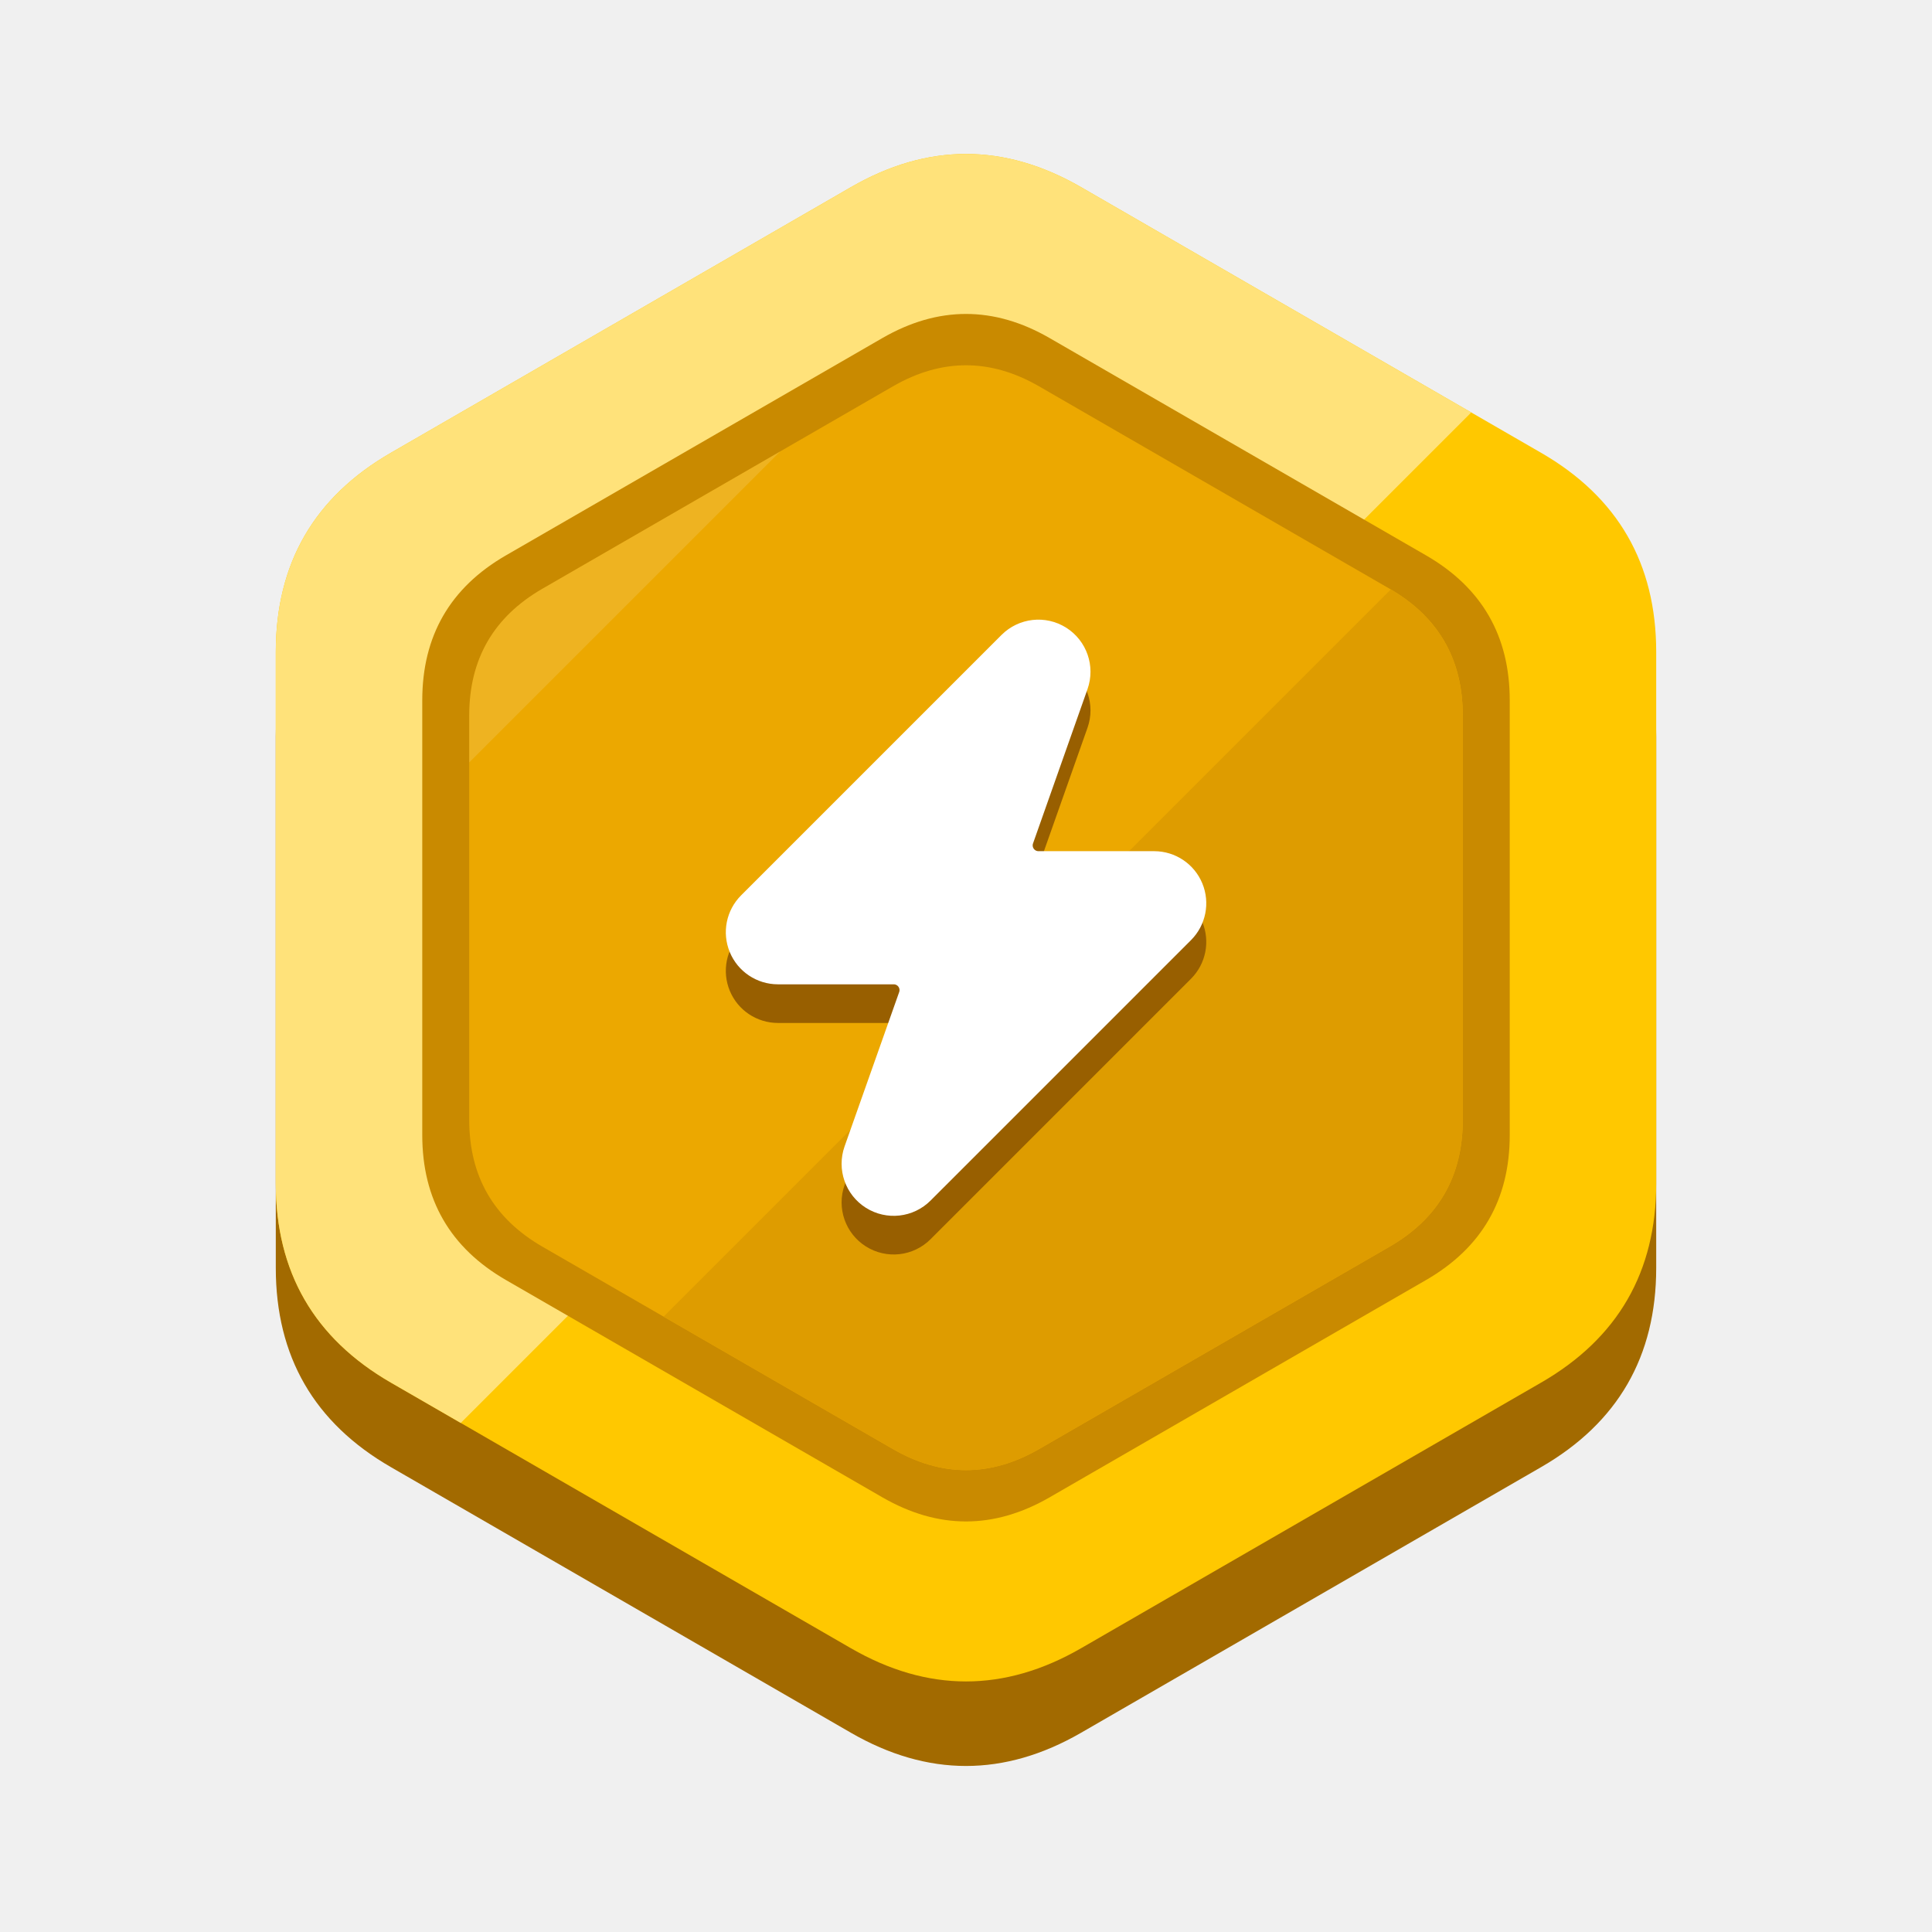
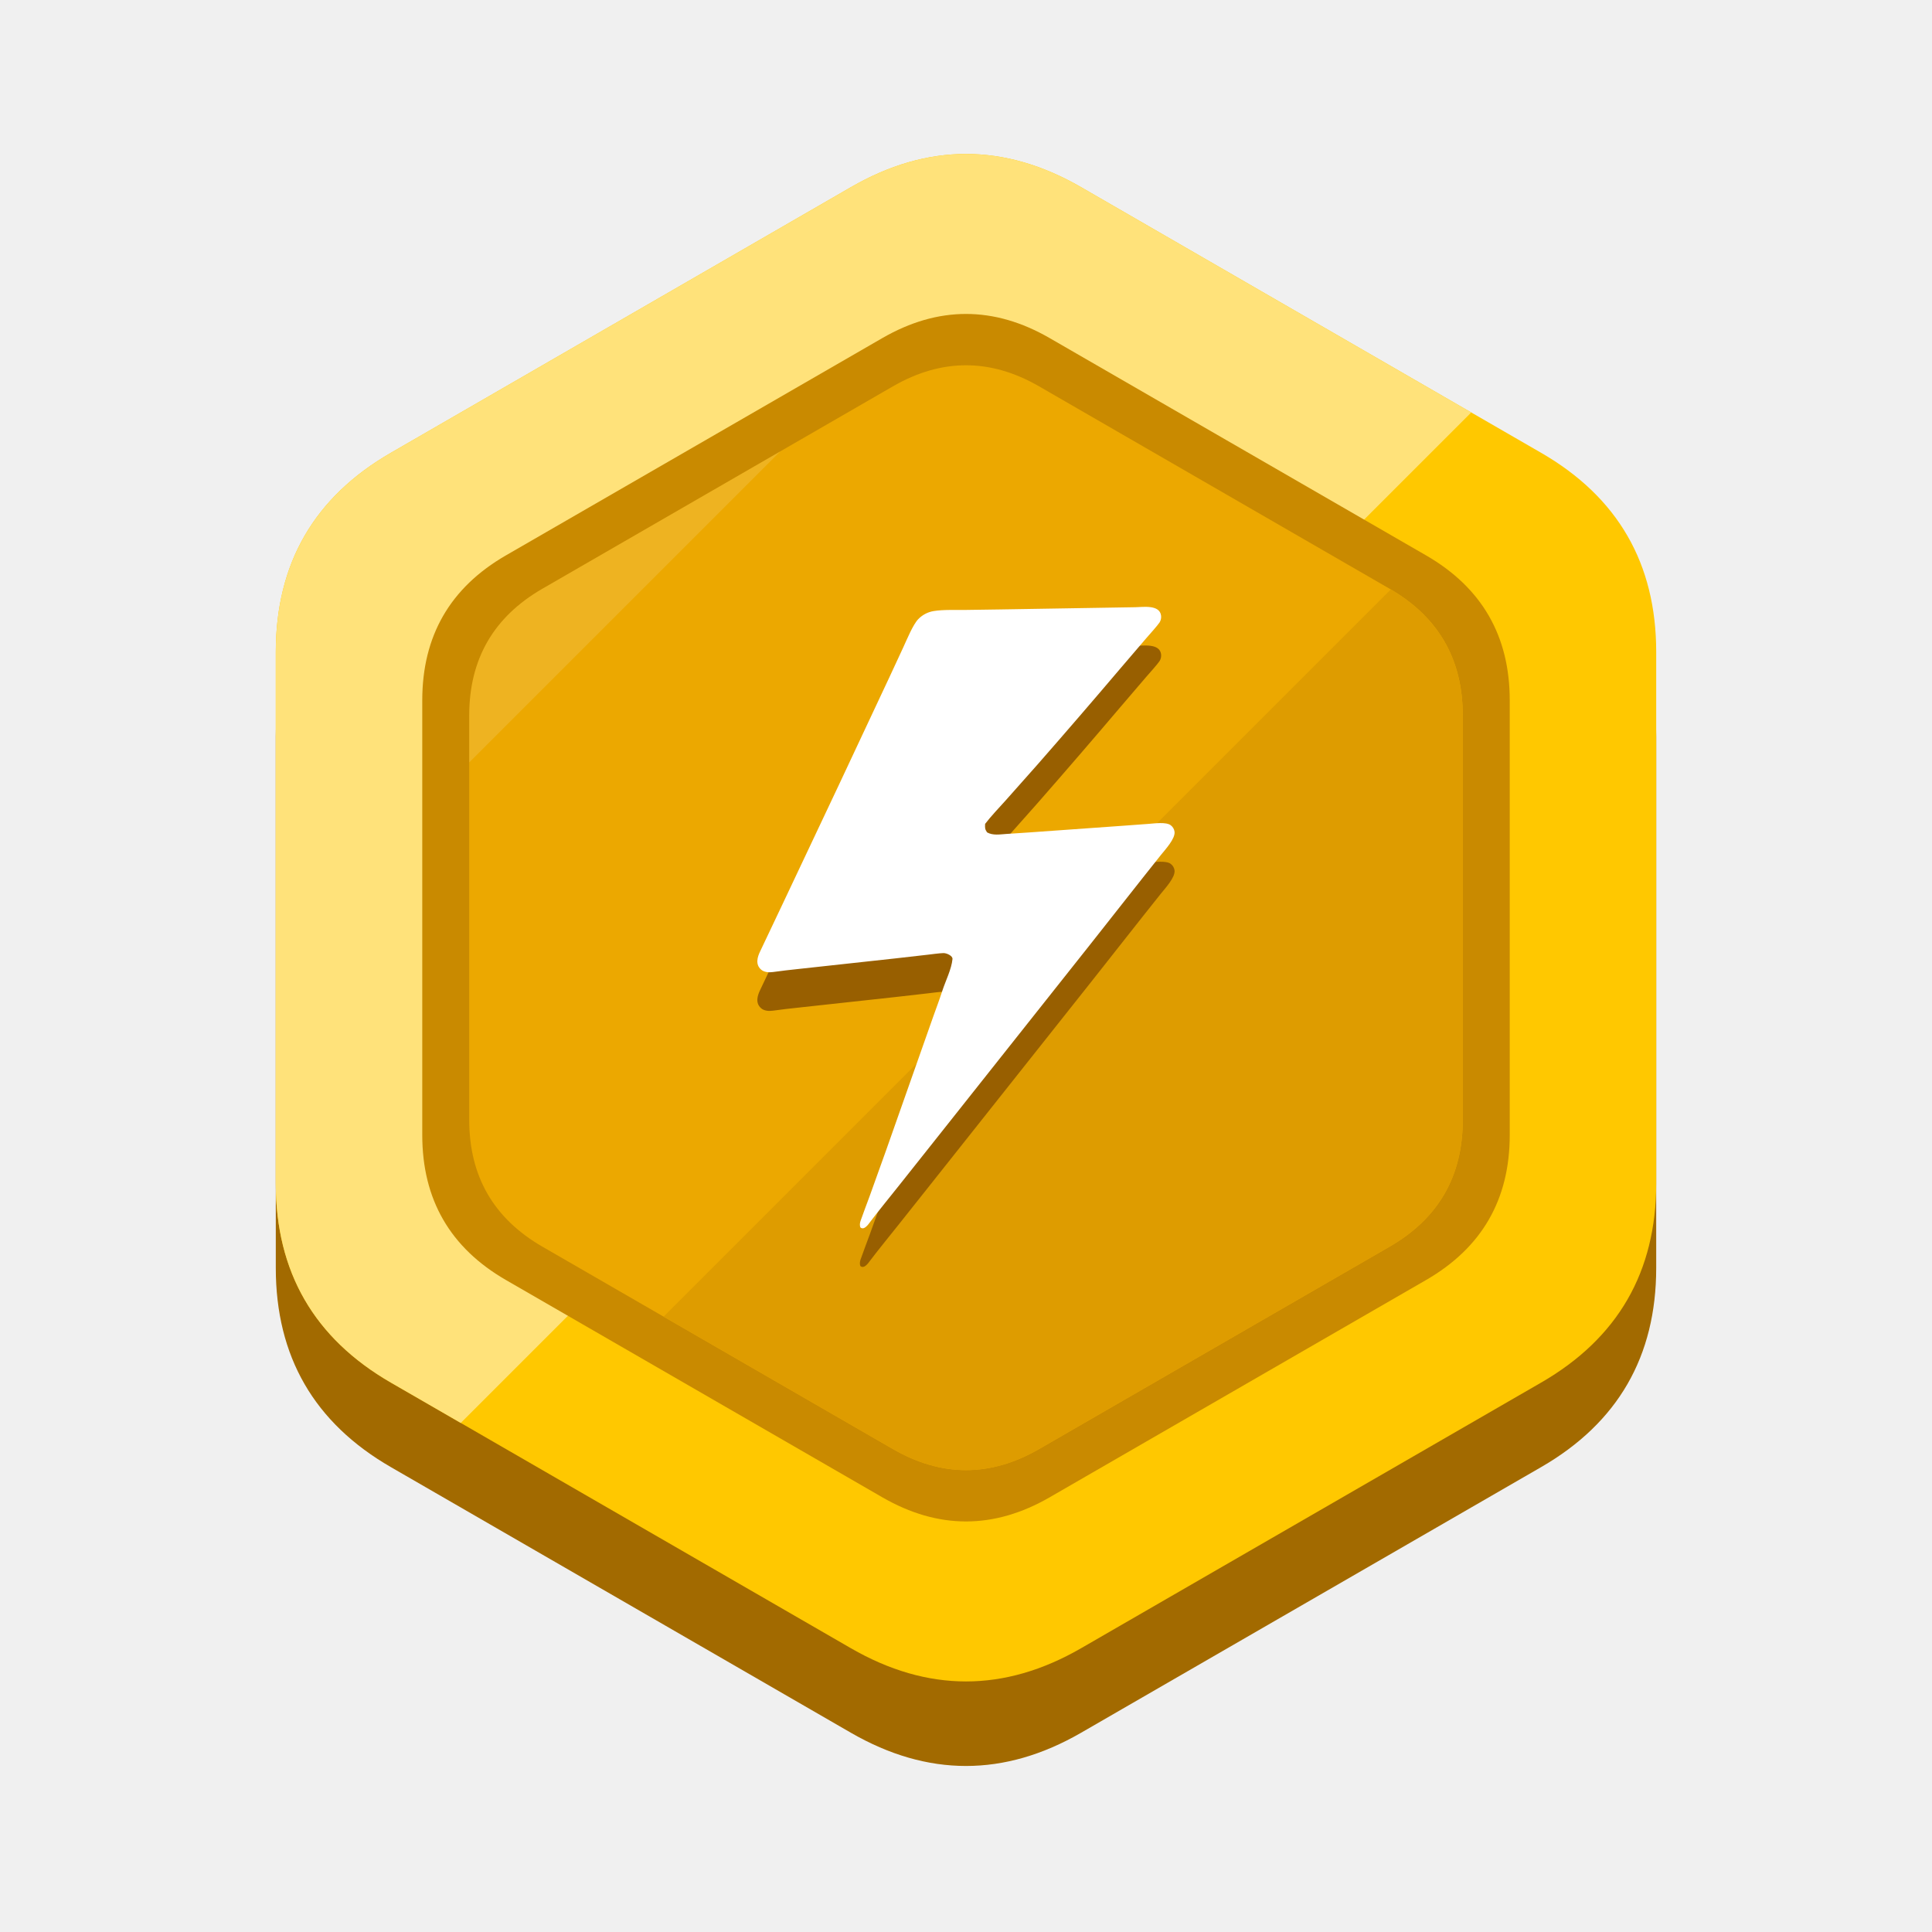
<svg xmlns="http://www.w3.org/2000/svg" viewBox="0 0 160 160" width="160" height="160">
  <defs>
    <clipPath id="A-reactivite-or-o">
      <path d="M70.47 15.50Q80.00 10.00 89.53 15.50L127.63 37.50Q137.16 43.00 137.16 54.00L137.16 98.00Q137.16 109.00 127.63 114.50L89.53 136.50Q80.00 142.00 70.47 136.50L32.37 114.50Q22.84 109.00 22.84 98.00L22.84 54.00Q22.84 43.00 32.37 37.50Z" />
    </clipPath>
    <clipPath id="A-reactivite-or-f">
      <path d="M73.94 32.00Q80.00 28.50 86.06 32.00L115.07 48.75Q121.14 52.25 121.14 59.25L121.14 92.75Q121.14 99.75 115.07 103.25L86.06 120.00Q80.00 123.50 73.94 120.00L44.93 103.25Q38.86 99.75 38.86 92.75L38.86 59.25Q38.86 52.25 44.93 48.75Z" />
    </clipPath>
  </defs>
  <g fill="#A26A00" transform="translate(0 7)">
    <path d="M70.47 15.50Q80.00 10.00 89.53 15.50L127.63 37.50Q137.16 43.00 137.16 54.00L137.16 98.00Q137.16 109.00 127.63 114.50L89.53 136.50Q80.00 142.00 70.47 136.50L32.37 114.50Q22.84 109.00 22.84 98.00L22.84 54.00Q22.84 43.00 32.37 37.50Z" />
  </g>
  <g fill="#FFC800">
    <path d="M70.47 15.50Q80.00 10.00 89.53 15.50L127.63 37.50Q137.16 43.00 137.16 54.00L137.16 98.00Q137.16 109.00 127.63 114.50L89.53 136.50Q80.00 142.00 70.47 136.50L32.37 114.50Q22.84 109.00 22.84 98.00L22.84 54.00Q22.84 43.00 32.37 37.50Z" />
  </g>
  <g fill="#FFE27A" clip-path="url(#A-reactivite-or-o)">
    <polygon points="480,-324 -320,476 -320,-324" />
  </g>
  <g fill="#C98A00">
    <path d="M73.07 28.00Q80.00 24.00 86.93 28.00L118.11 46.00Q125.03 50.00 125.03 58.00L125.03 94.00Q125.03 102.00 118.11 106.00L86.93 124.00Q80.00 128.00 73.07 124.00L41.89 106.00Q34.97 102.00 34.97 94.00L34.97 58.00Q34.97 50.00 41.89 46.00Z" />
  </g>
  <g fill="#ECA800">
    <path d="M73.94 32.00Q80.00 28.50 86.06 32.00L115.07 48.75Q121.14 52.25 121.14 59.25L121.14 92.75Q121.14 99.75 115.07 103.25L86.06 120.00Q80.00 123.50 73.94 120.00L44.93 103.25Q38.86 99.75 38.86 92.75L38.86 59.25Q38.86 52.25 44.93 48.75Z" />
  </g>
  <g fill="#DE9C00" clip-path="url(#A-reactivite-or-f)">
    <polygon points="480,-316 -320,484 480,476" />
  </g>
  <g fill="#FFFFFF" fill-opacity="0.13" clip-path="url(#A-reactivite-or-f)">
    <polygon points="20,70 74,16 86,16 20,82" />
  </g>
-   <g fill="#985F00" stroke="#985F00" stroke-width="0" transform="translate(51.24 50.44) scale(2.397)">
-     <path d="M15.914 4a1.5 1.5 0 00-2.474-1.561l-9 9A1.5 1.5 0 005.5 14h4.002a.5.5 0 01.471.666L8.086 20a1.5 1.5 0 002.475 1.56l9-9A1.5 1.5 0 0018.5 10h-3.997a.5.5 0 01-.472-.667z" stroke-width="0.6" stroke-linejoin="round" />
+   <g fill="#985F00" transform="translate(53.5215 52.8798) scale(0.0633)">
+     <path transform="matrix(0.816406 0 0 0.816406 0.000488281 0)" d="M783.932 11.74C796.819 11.43 822.602 7.521 824.962 25.086C825.474 28.917 824.638 32.807 822.597 36.089C819.62 40.803 805.609 56.364 801.018 61.67C787.421 77.377 773.912 93.159 760.491 109.017C716.379 160.997 671.858 212.628 626.933 263.907L576.533 320.67C566.385 331.965 551.877 347.248 542.996 358.973C542.725 365.322 542.492 367.184 546.098 372.55C555.513 377.929 567.03 375.736 577.522 375.062L613.751 372.658L763.891 361.971L804.945 358.945C814.288 358.261 832.838 355.63 840.249 360.986C843.749 363.494 846.043 367.351 846.576 371.624C847.866 382.823 831.544 400.198 824.651 408.875L795.678 445.321L710.079 553.883L468.435 858.595L404.495 939.125C387.867 959.952 371.174 980.395 355.096 1001.66C352.114 1004.91 347.654 1009.27 343.286 1005.82C341.665 1002.52 342.302 998.304 343.473 994.967C348.084 981.815 353.166 968.599 357.963 955.519L384.182 882.469L459.856 667.788C464.771 654.031 469.81 640.709 474.548 626.126C479.552 610.72 489.211 591.717 490.711 575.575C491.201 570.306 481.11 565.794 476.021 566.016C467.942 566.368 459.47 567.67 451.123 568.614L398.938 574.558L244.109 591.456C230.279 592.881 216.569 594.504 202.795 596.403C196.498 597.271 188.759 596.778 183.831 592.338C174.645 584.063 177.919 572.542 182.641 562.916C194.676 537.809 206.558 512.647 218.434 487.468L308.555 296.692L389.933 123.268L412.011 75.692C417.707 63.397 427.275 39.816 435.87 30.842C442.469 24.004 451.099 19.479 460.476 17.939C475.342 15.353 498.038 16.316 513.567 16.084C531.485 15.816 549.517 15.536 567.436 15.31L783.932 11.74Z" />
  </g>
-   <g transform="translate(51.24 47.24) scale(2.397)">
-     <g fill="#FFFFFF" stroke="#FFFFFF" stroke-width="0">
-       <path d="M15.914 4a1.5 1.5 0 00-2.474-1.561l-9 9A1.5 1.5 0 005.5 14h4.002a.5.5 0 01.471.666L8.086 20a1.5 1.5 0 002.475 1.56l9-9A1.5 1.5 0 0018.5 10h-3.997a.5.5 0 01-.472-.667z" stroke-width="0.6" stroke-linejoin="round" />
+   <g transform="translate(53.5215 49.6798) scale(0.0633)">
+     <g fill="#FFFFFF">
+       <path transform="matrix(0.816406 0 0 0.816406 0.000488281 0)" d="M783.932 11.74C796.819 11.43 822.602 7.521 824.962 25.086C825.474 28.917 824.638 32.807 822.597 36.089C819.62 40.803 805.609 56.364 801.018 61.67C787.421 77.377 773.912 93.159 760.491 109.017C716.379 160.997 671.858 212.628 626.933 263.907L576.533 320.67C566.385 331.965 551.877 347.248 542.996 358.973C542.725 365.322 542.492 367.184 546.098 372.55C555.513 377.929 567.03 375.736 577.522 375.062L613.751 372.658L763.891 361.971L804.945 358.945C814.288 358.261 832.838 355.63 840.249 360.986C843.749 363.494 846.043 367.351 846.576 371.624C847.866 382.823 831.544 400.198 824.651 408.875L795.678 445.321L710.079 553.883L468.435 858.595L404.495 939.125C387.867 959.952 371.174 980.395 355.096 1001.66C352.114 1004.91 347.654 1009.27 343.286 1005.82C341.665 1002.52 342.302 998.304 343.473 994.967C348.084 981.815 353.166 968.599 357.963 955.519L384.182 882.469L459.856 667.788C464.771 654.031 469.81 640.709 474.548 626.126C479.552 610.72 489.211 591.717 490.711 575.575C491.201 570.306 481.11 565.794 476.021 566.016C467.942 566.368 459.47 567.67 451.123 568.614L398.938 574.558L244.109 591.456C230.279 592.881 216.569 594.504 202.795 596.403C196.498 597.271 188.759 596.778 183.831 592.338C174.645 584.063 177.919 572.542 182.641 562.916C194.676 537.809 206.558 512.647 218.434 487.468L308.555 296.692L389.933 123.268L412.011 75.692C417.707 63.397 427.275 39.816 435.87 30.842C442.469 24.004 451.099 19.479 460.476 17.939C475.342 15.353 498.038 16.316 513.567 16.084C531.485 15.816 549.517 15.536 567.436 15.31L783.932 11.74Z" />
    </g>
  </g>
</svg>
